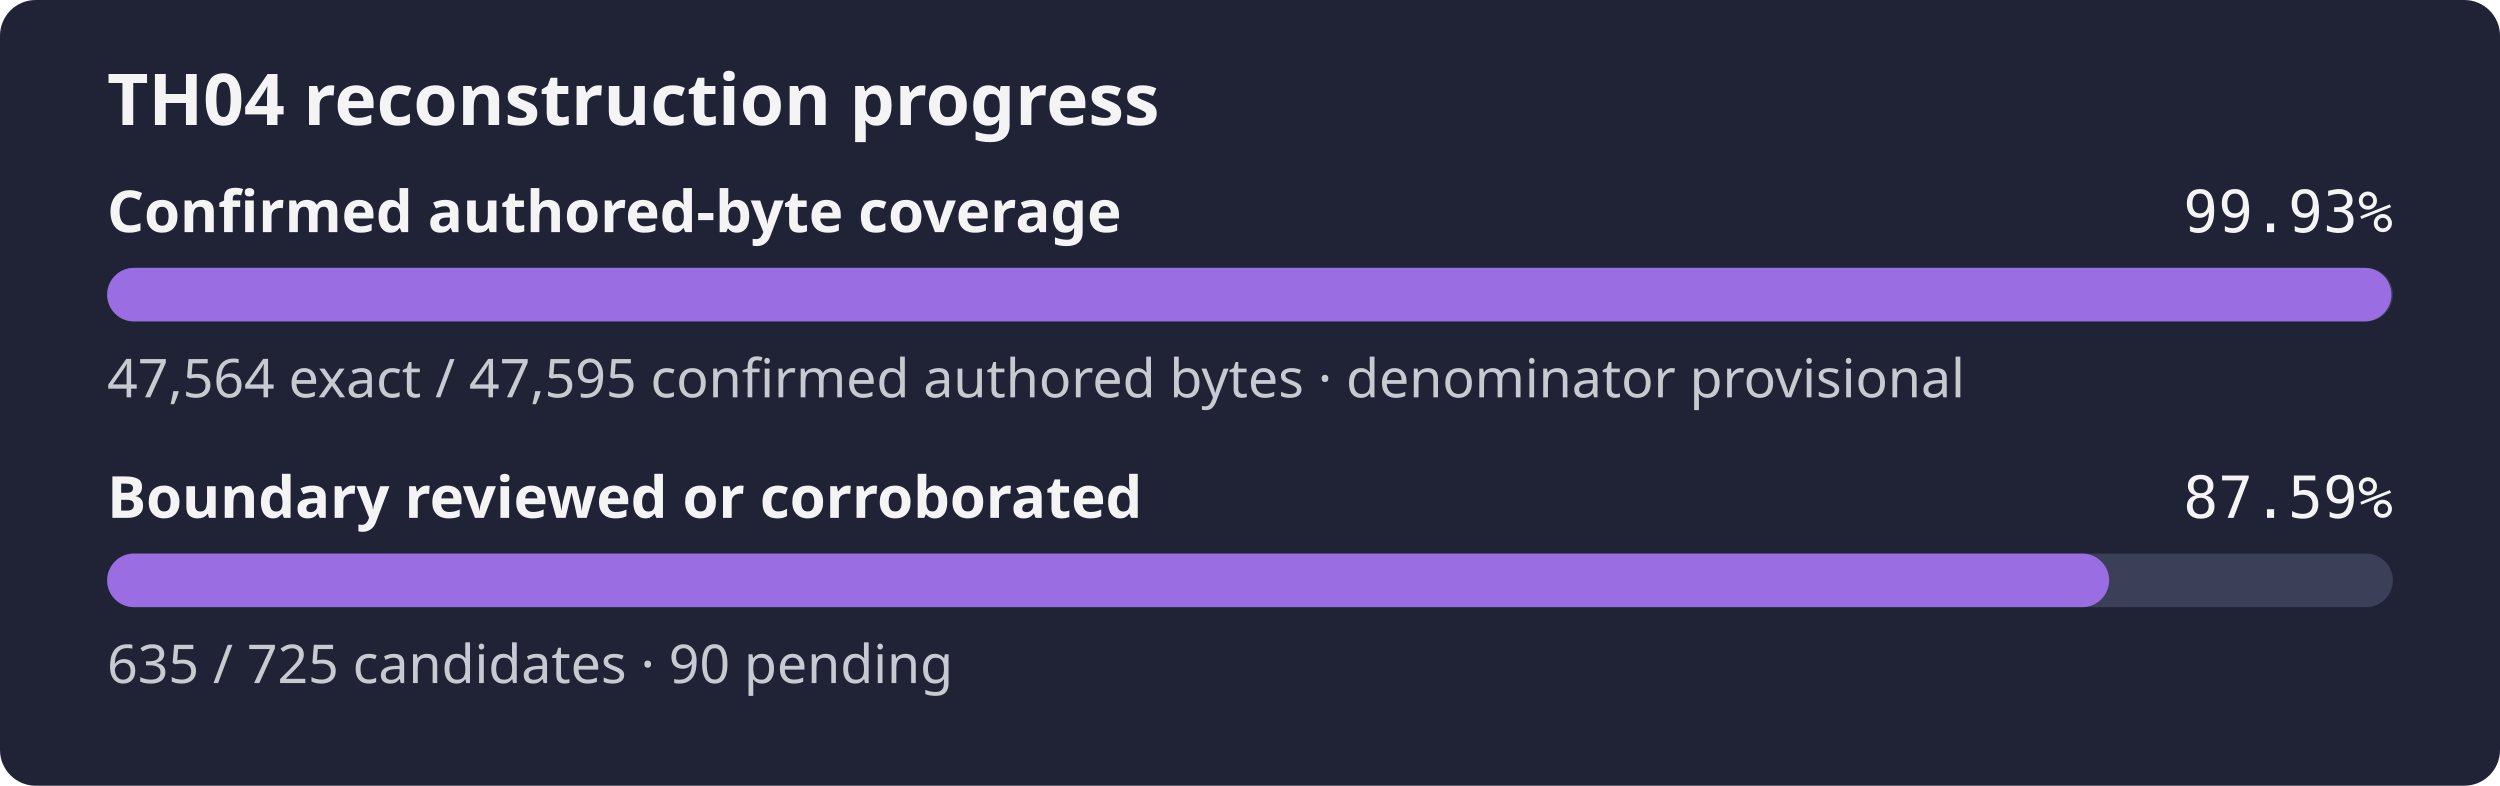
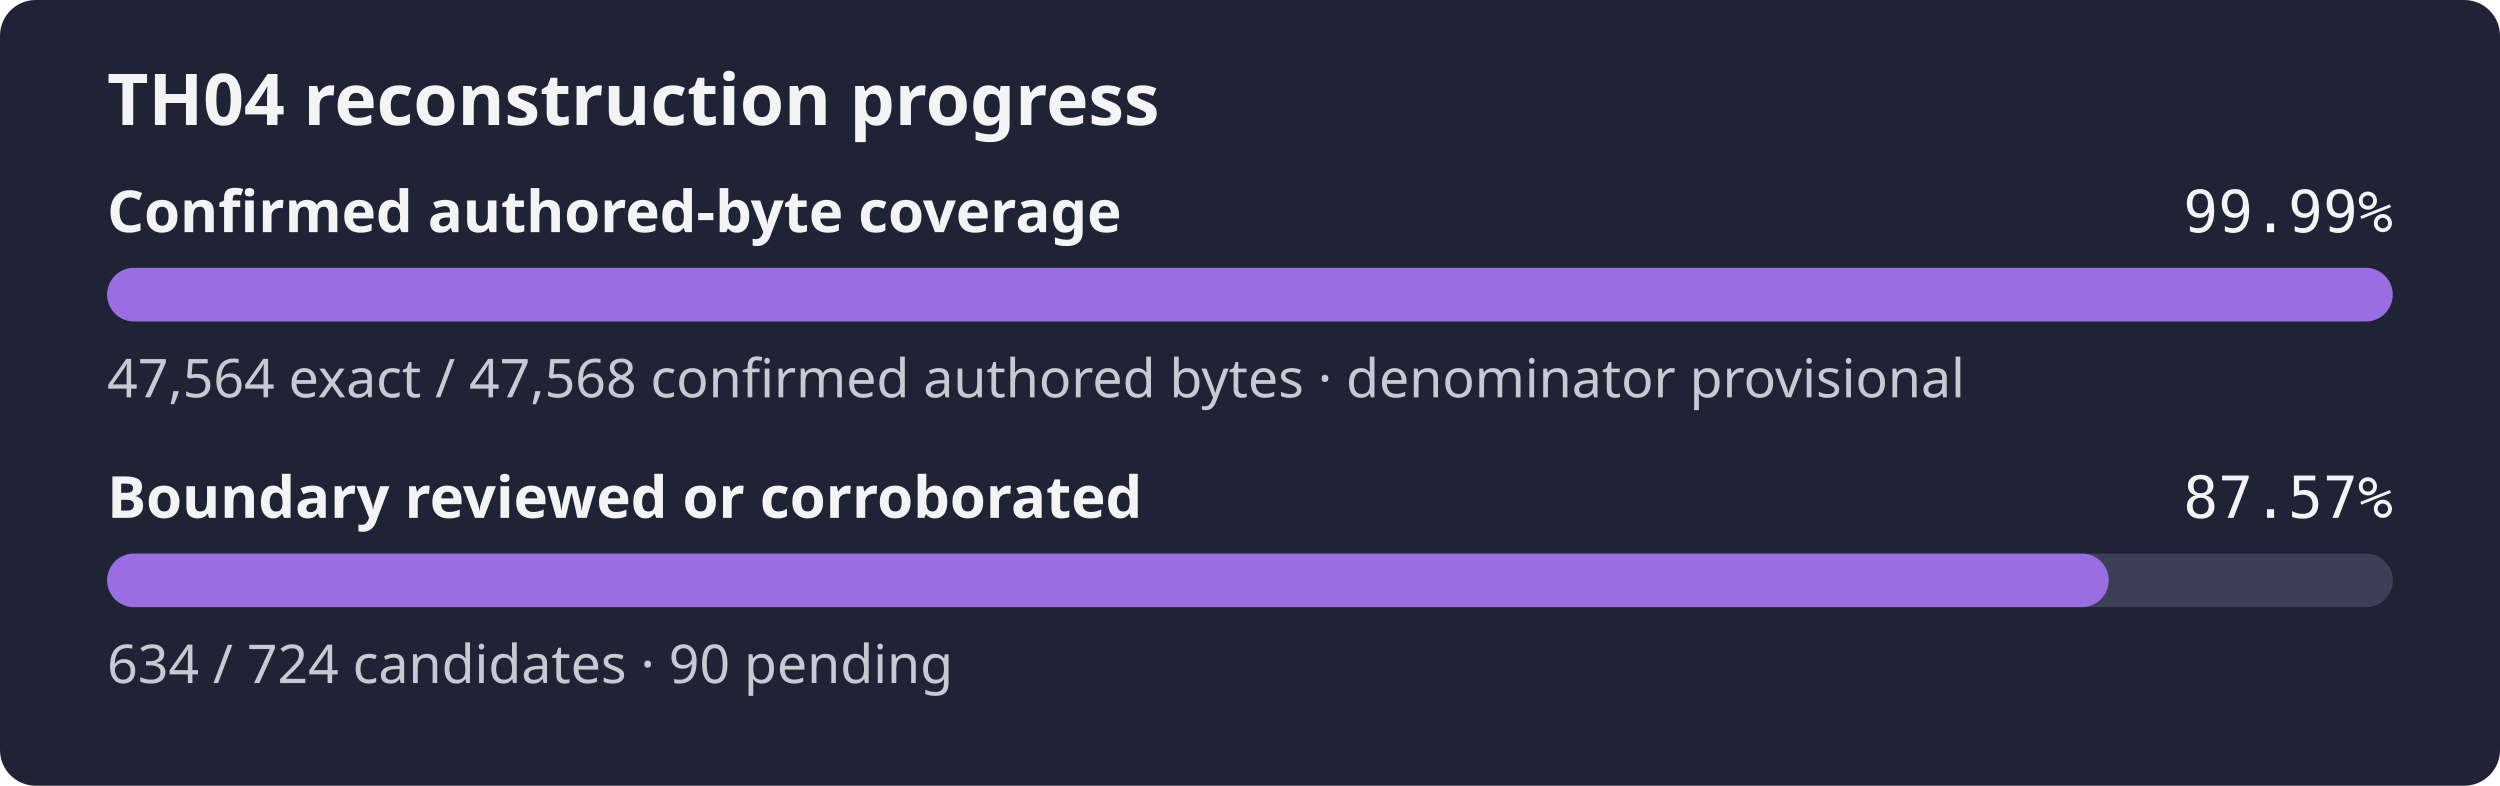
- <svg xmlns="http://www.w3.org/2000/svg" width="560" height="176" role="img" aria-label="TH04 reconstruction progress: 99.93% of the confirmed authored-byte set is exact, boundary reviewed or corroborated 87.59%">
+ <svg xmlns="http://www.w3.org/2000/svg" width="560" height="176" role="img" aria-label="TH04 reconstruction progress: 99.99% of the confirmed authored-byte set is exact, boundary reviewed or corroborated 87.57%">
  <rect width="560" height="176" rx="8" fill="#1f2335" />
  <text x="24" y="28" fill="#f4f4f5" font-family="sans-serif" font-size="16" font-weight="600">TH04 reconstruction progress</text>
  <text x="24" y="52" fill="#f4f4f5" font-family="sans-serif" font-size="13" font-weight="600">Confirmed authored-byte coverage</text>
-   <text x="536" y="52" fill="#f4f4f5" text-anchor="end" font-family="monospace" font-size="13">99.93%</text>
+   <text x="536" y="52" fill="#f4f4f5" text-anchor="end" font-family="monospace" font-size="13">99.99%</text>
  <rect x="24" y="60" width="512" height="12" rx="6" fill="#3b4058" />
-   <rect x="24" y="60" width="511.67" height="12" rx="6" fill="#9b6de3" />
-   <text x="24" y="89" fill="#c8cad2" font-family="sans-serif" font-size="12">47,564 exact / 47,595 confirmed authored bytes · denominator provisional</text>
+   <rect x="24" y="60" width="511.96" height="12" rx="6" fill="#9b6de3" />
+   <text x="24" y="89" fill="#c8cad2" font-family="sans-serif" font-size="12">47,564 exact / 47,568 confirmed authored bytes · denominator provisional</text>
  <text x="24" y="116" fill="#f4f4f5" font-family="sans-serif" font-size="13" font-weight="600">Boundary reviewed or corroborated</text>
-   <text x="536" y="116" fill="#f4f4f5" text-anchor="end" font-family="monospace" font-size="13">87.59%</text>
+   <text x="536" y="116" fill="#f4f4f5" text-anchor="end" font-family="monospace" font-size="13">87.57%</text>
  <rect x="24" y="124" width="512" height="12" rx="6" fill="#3b4058" />
-   <rect x="24" y="124" width="448.44" height="12" rx="6" fill="#9b6de3" />
-   <text x="24" y="153" fill="#c8cad2" font-family="sans-serif" font-size="12">635 / 725 candidates · 90 pending</text>
+   <rect x="24" y="124" width="448.35" height="12" rx="6" fill="#9b6de3" />
+   <text x="24" y="153" fill="#c8cad2" font-family="sans-serif" font-size="12">634 / 724 candidates · 90 pending</text>
</svg>
